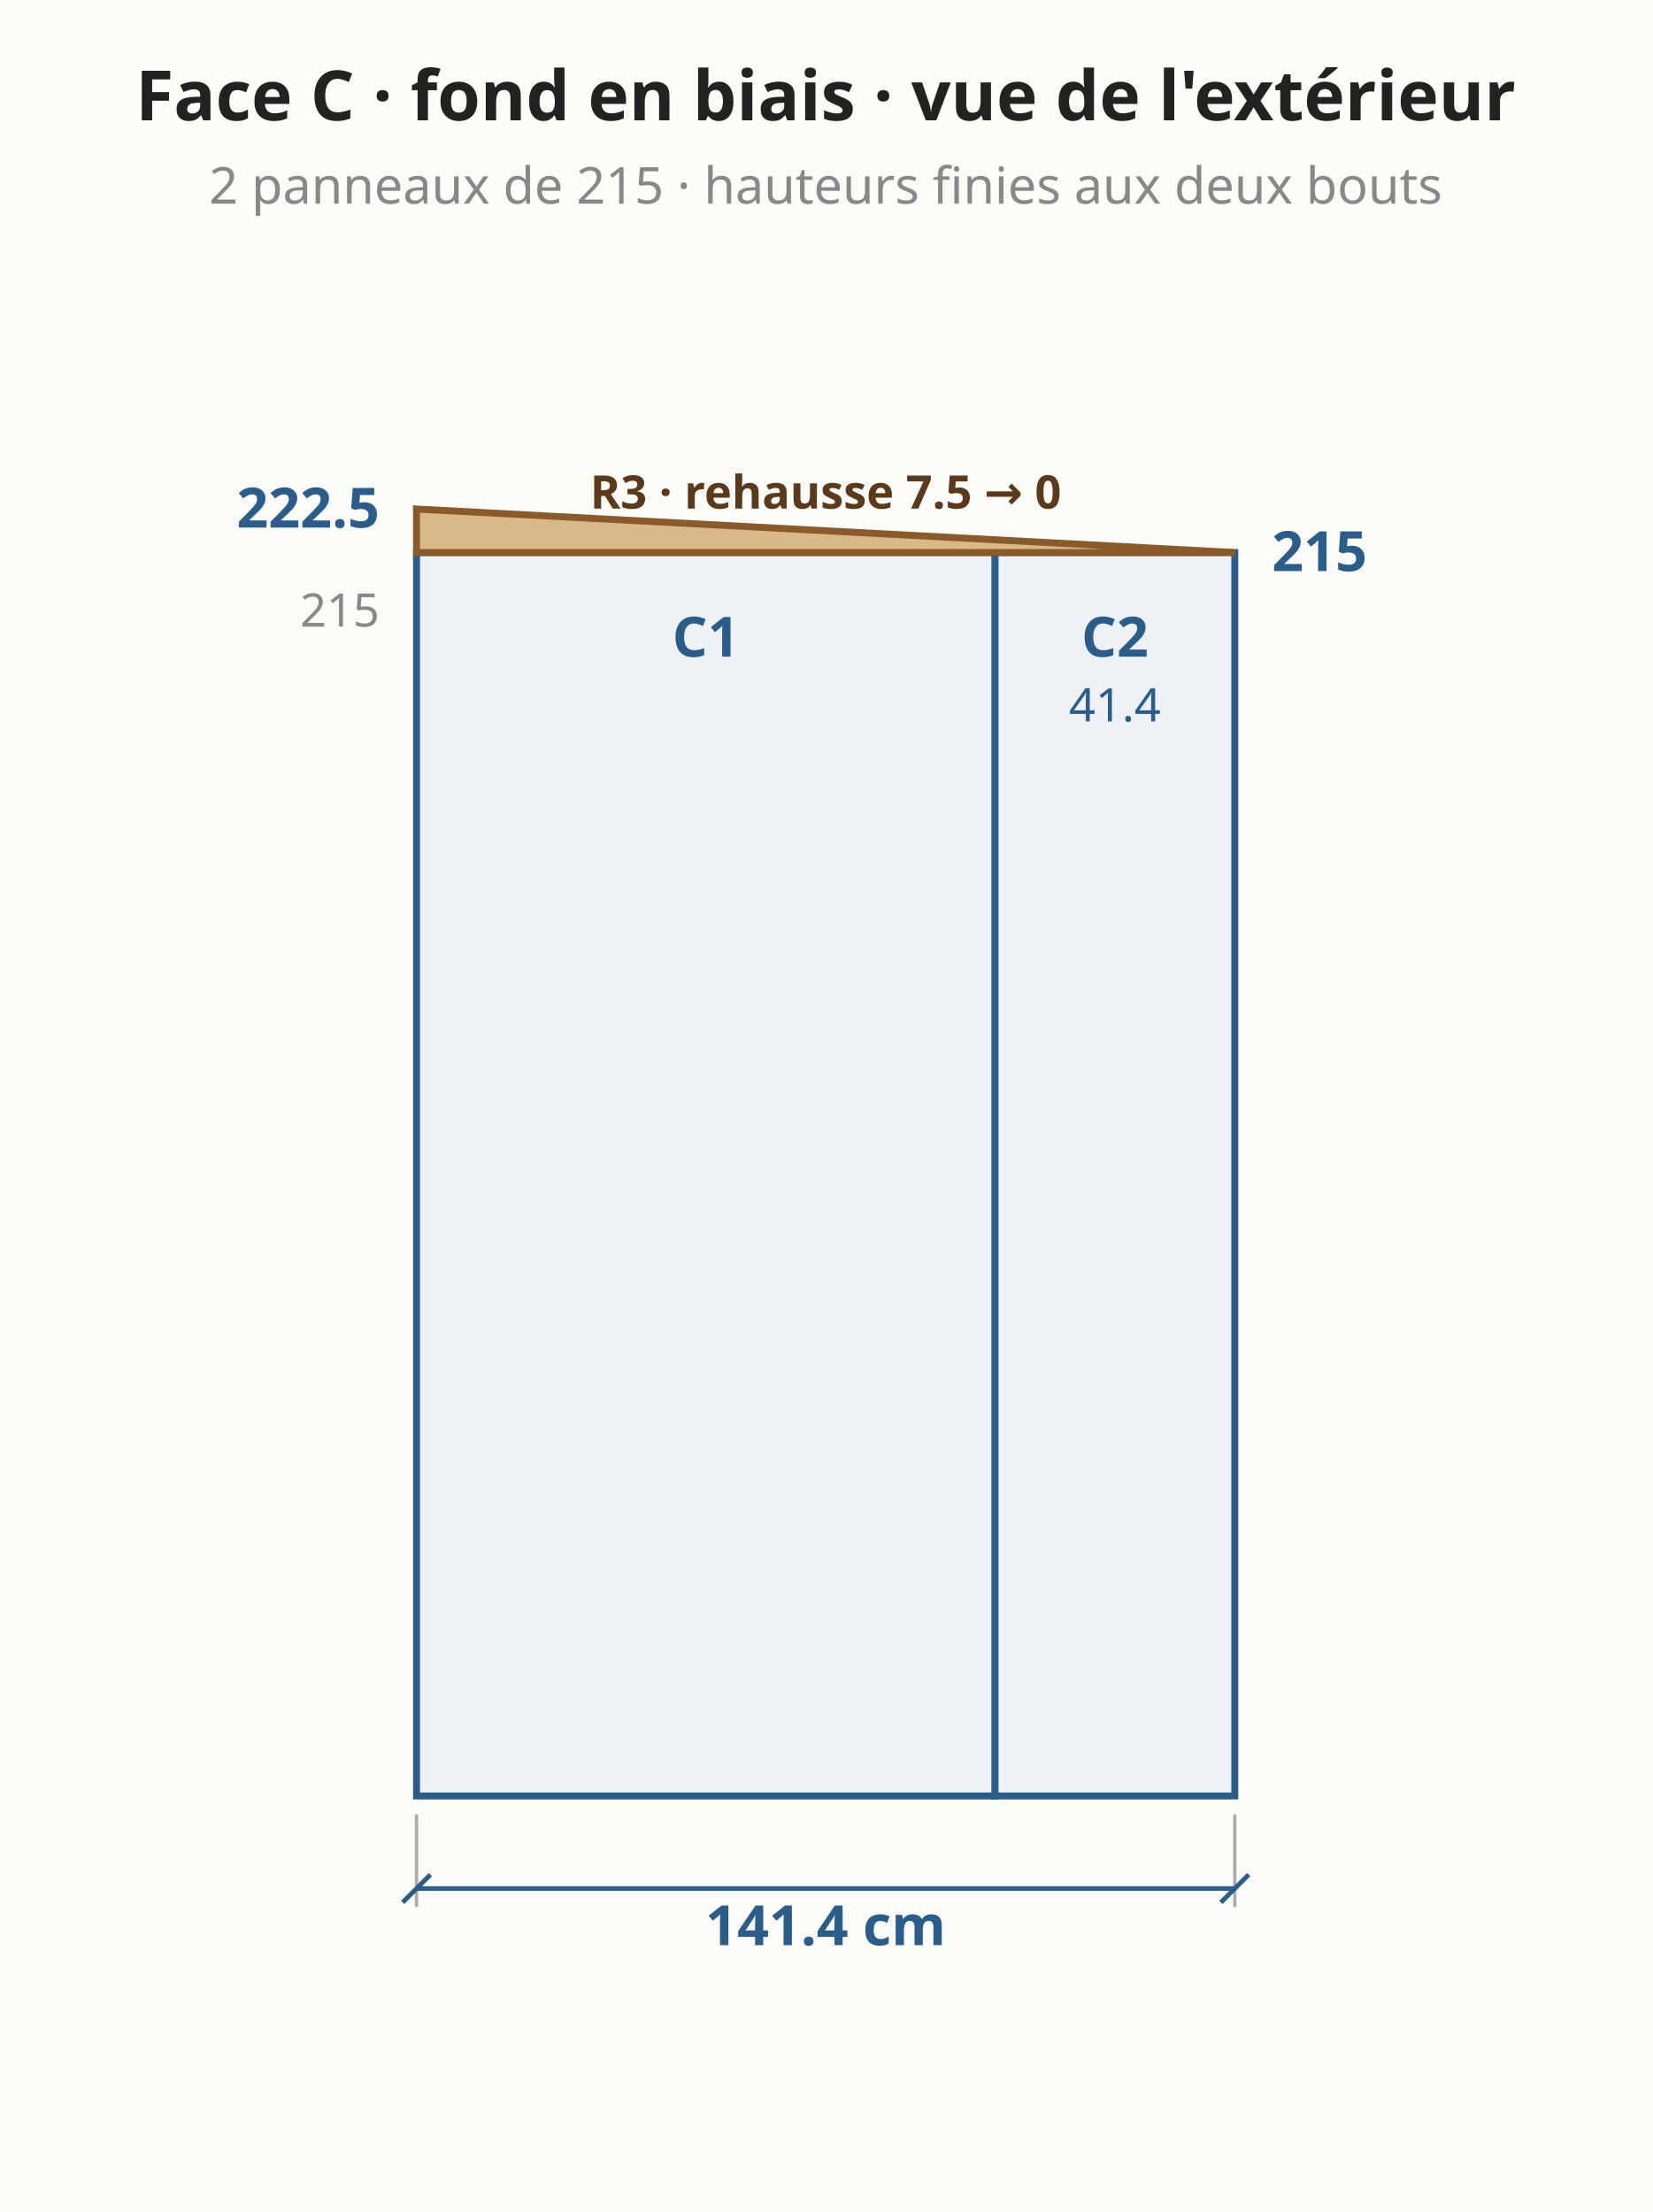
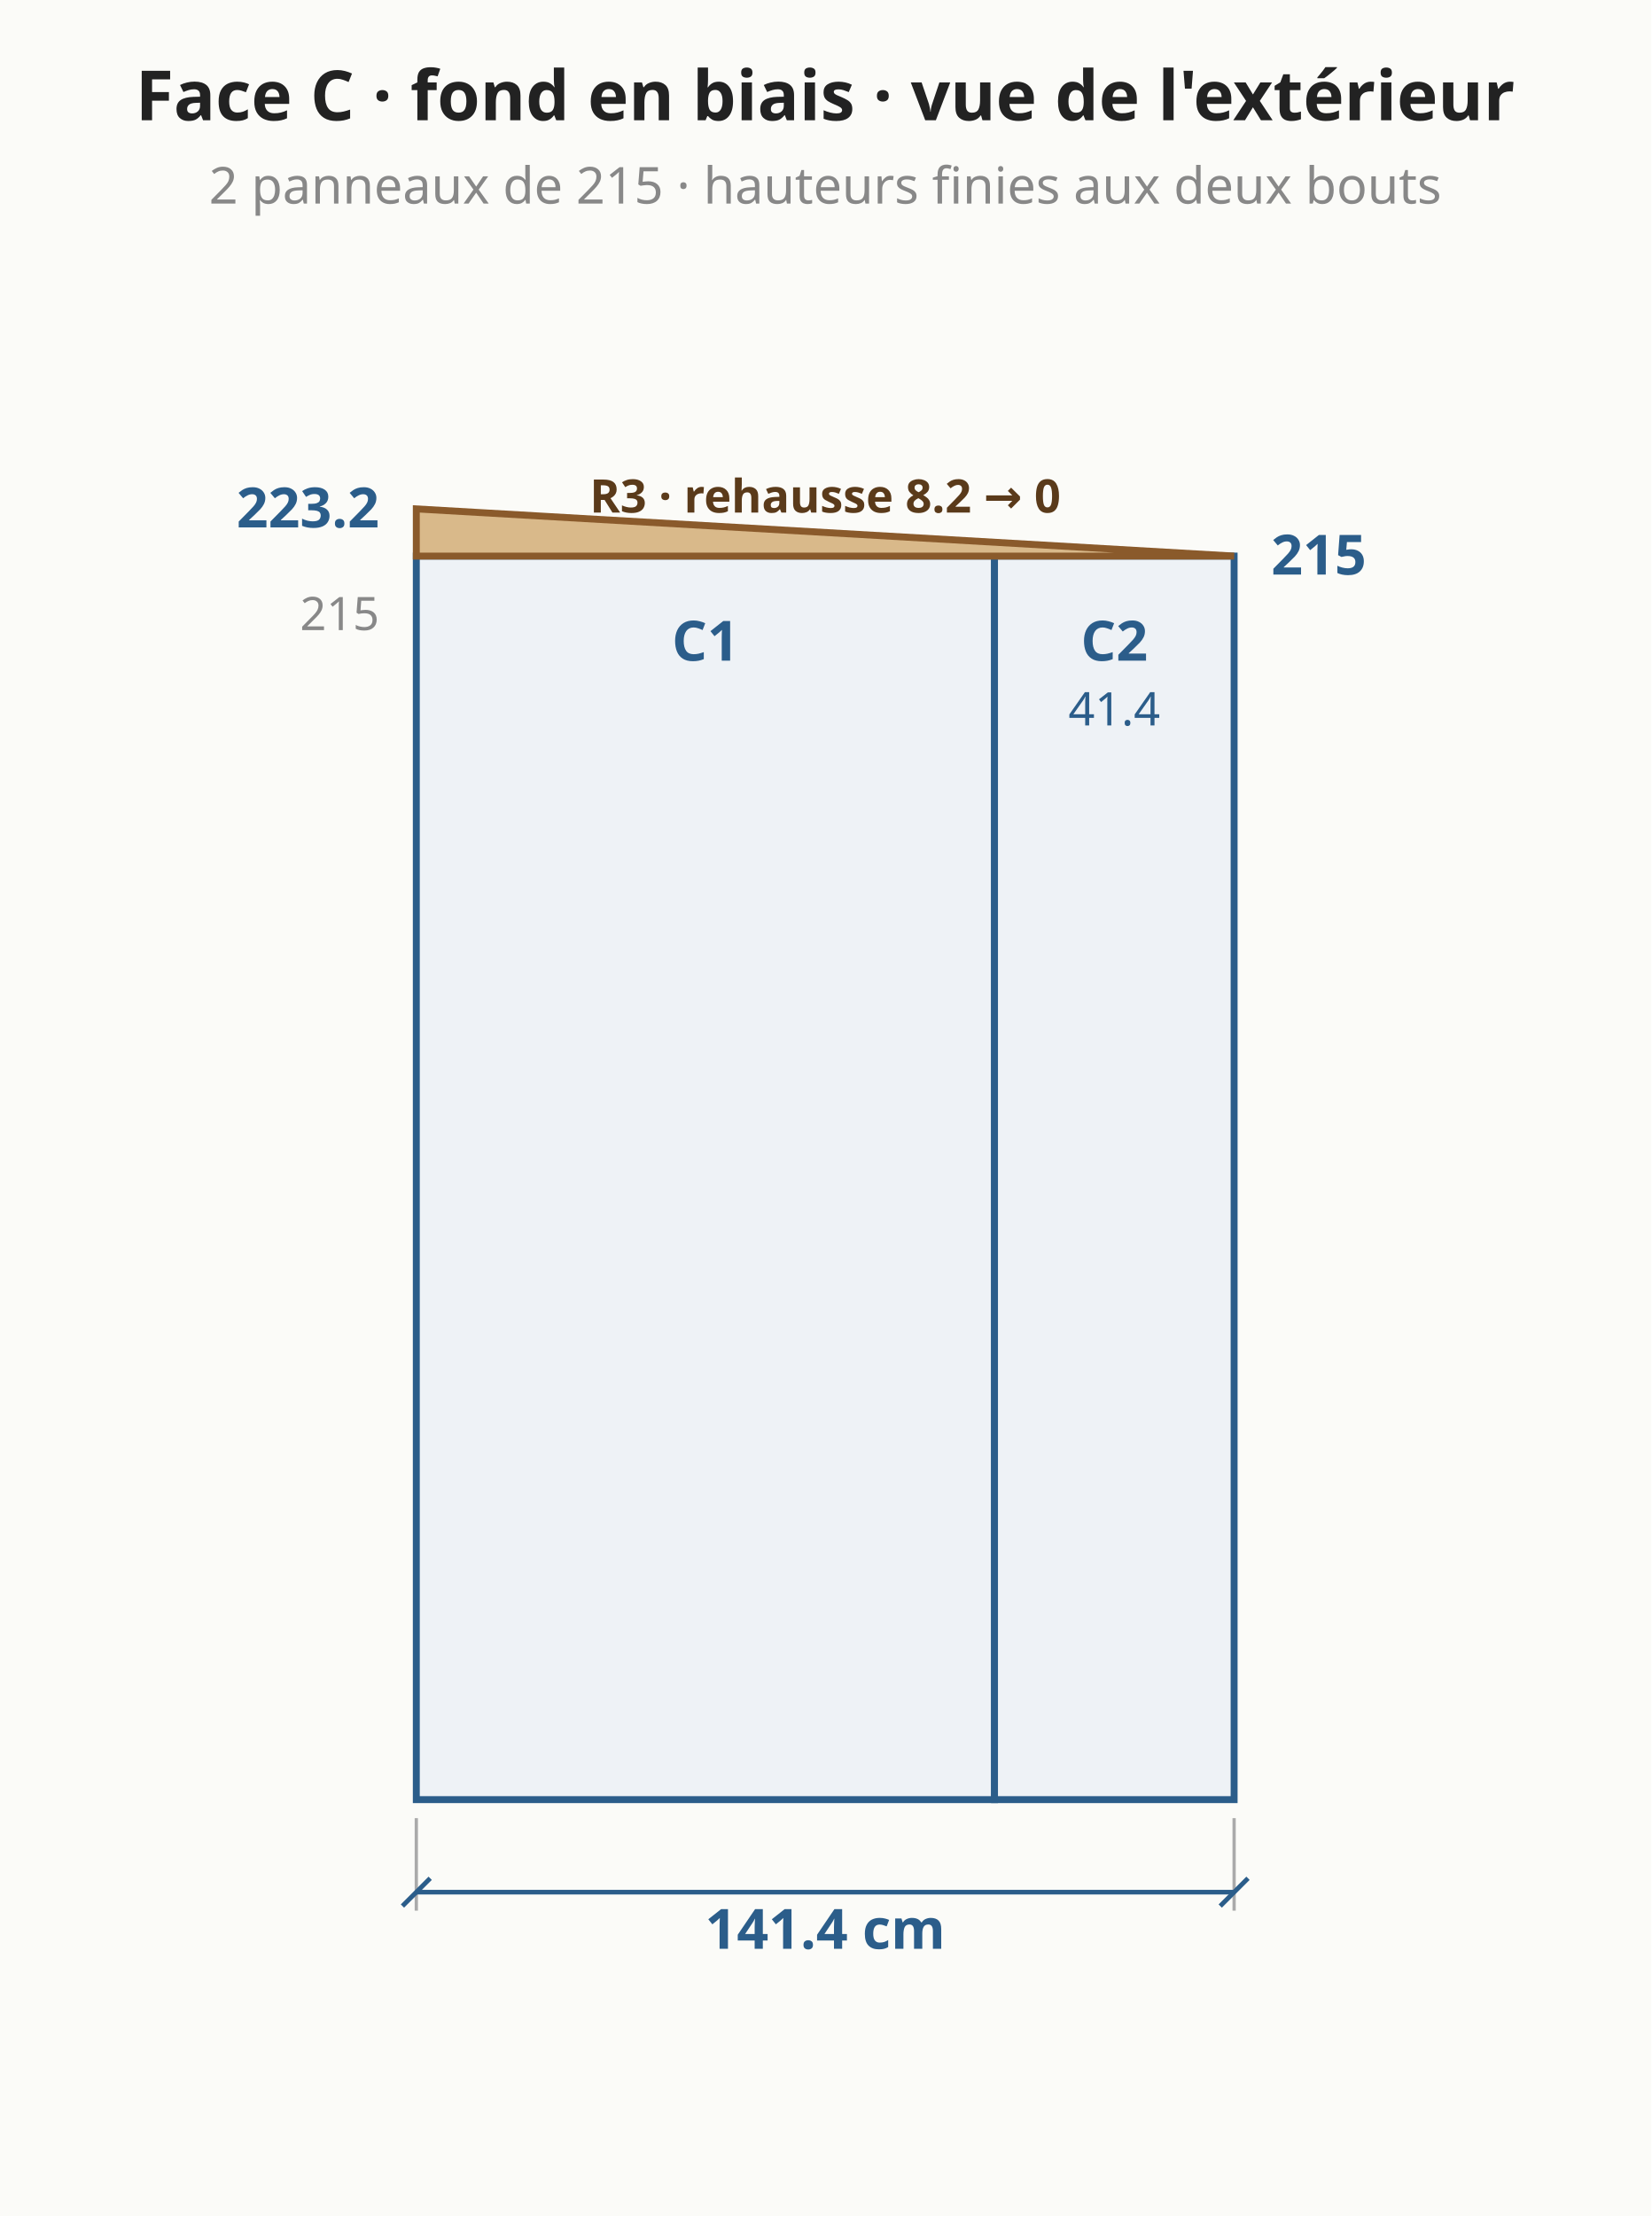
- <svg xmlns="http://www.w3.org/2000/svg" viewBox="0 0 357 478" font-family="system-ui,sans-serif" font-size="13">
-   <rect width="357" height="478" fill="#fbfbf8" />
-   <polygon points="90.0,388.1 215.0,388.1 215.0,119.4 90.0,119.4" fill="#eef2f6" stroke="#2b5d8a" stroke-width="1.5" />
-   <text x="152.5" y="141.9" text-anchor="middle" fill="#2b5d8a" font-size="12" font-weight="bold">C1</text>
-   <polygon points="215.0,388.1 266.8,388.1 266.8,119.4 215.0,119.4" fill="#eef2f6" stroke="#2b5d8a" stroke-width="1.5" />
-   <text x="240.9" y="141.9" text-anchor="middle" fill="#2b5d8a" font-size="12" font-weight="bold">C2</text>
-   <text x="240.9" y="155.9" text-anchor="middle" fill="#2b5d8a" font-size="10" font-weight="normal">41.4</text>
-   <polygon points="90.0,119.4 266.8,119.4 266.8,119.4 90.0,110.0" fill="#d9b98a" stroke="#8a5a2b" stroke-width="1.5" />
-   <text x="178.4" y="109.9" text-anchor="middle" fill="#5a3a1a" font-size="10" font-weight="bold">R3 · rehausse 7.5 → 0</text>
-   <line x1="90.0" y1="392.1" x2="90.0" y2="412.1" stroke="#aaa" stroke-width="0.7" />
-   <line x1="266.8" y1="392.1" x2="266.8" y2="412.1" stroke="#aaa" stroke-width="0.7" />
-   <line x1="90.0" y1="408.1" x2="266.8" y2="408.1" stroke="#2b5d8a" stroke-width="1" />
-   <line x1="87.0" y1="411.1" x2="93.0" y2="405.1" stroke="#2b5d8a" stroke-width="1" />
-   <line x1="263.8" y1="411.1" x2="269.8" y2="405.1" stroke="#2b5d8a" stroke-width="1" />
-   <text x="178.4" y="416.1" text-anchor="middle" dominant-baseline="middle" fill="#2b5d8a" font-size="12" font-weight="bold" transform="rotate(0.0 178.4 416.1)">141.4 cm</text>
-   <text x="82.0" y="114.0" text-anchor="end" fill="#2b5d8a" font-size="12" font-weight="bold">222.5</text>
-   <text x="274.8" y="123.4" text-anchor="start" fill="#2b5d8a" font-size="12" font-weight="bold">215</text>
-   <text x="82.0" y="135.4" text-anchor="end" fill="#888" font-size="10" font-weight="normal">215</text>
+ <svg xmlns="http://www.w3.org/2000/svg" viewBox="0 0 357 479" font-family="system-ui,sans-serif" font-size="13">
+   <rect width="357" height="479" fill="#fbfbf8" />
+   <polygon points="90.0,389.0 215.0,389.0 215.0,120.2 90.0,120.2" fill="#eef2f6" stroke="#2b5d8a" stroke-width="1.5" />
+   <text x="152.5" y="142.8" text-anchor="middle" fill="#2b5d8a" font-size="12" font-weight="bold">C1</text>
+   <polygon points="215.0,389.0 266.8,389.0 266.8,120.2 215.0,120.2" fill="#eef2f6" stroke="#2b5d8a" stroke-width="1.5" />
+   <text x="240.9" y="142.8" text-anchor="middle" fill="#2b5d8a" font-size="12" font-weight="bold">C2</text>
+   <text x="240.9" y="156.8" text-anchor="middle" fill="#2b5d8a" font-size="10" font-weight="normal">41.4</text>
+   <polygon points="90.0,120.2 266.8,120.2 266.8,120.2 90.0,110.0" fill="#d9b98a" stroke="#8a5a2b" stroke-width="1.5" />
+   <text x="178.4" y="110.8" text-anchor="middle" fill="#5a3a1a" font-size="10" font-weight="bold">R3 · rehausse 8.2 → 0</text>
+   <line x1="90.0" y1="393.0" x2="90.0" y2="413.0" stroke="#aaa" stroke-width="0.7" />
+   <line x1="266.8" y1="393.0" x2="266.8" y2="413.0" stroke="#aaa" stroke-width="0.7" />
+   <line x1="90.0" y1="409.0" x2="266.8" y2="409.0" stroke="#2b5d8a" stroke-width="1" />
+   <line x1="87.0" y1="412.0" x2="93.0" y2="406.0" stroke="#2b5d8a" stroke-width="1" />
+   <line x1="263.8" y1="412.0" x2="269.8" y2="406.0" stroke="#2b5d8a" stroke-width="1" />
+   <text x="178.4" y="417.0" text-anchor="middle" dominant-baseline="middle" fill="#2b5d8a" font-size="12" font-weight="bold" transform="rotate(0.0 178.4 417.0)">141.4 cm</text>
+   <text x="82.0" y="114.0" text-anchor="end" fill="#2b5d8a" font-size="12" font-weight="bold">223.2</text>
+   <text x="274.8" y="124.2" text-anchor="start" fill="#2b5d8a" font-size="12" font-weight="bold">215</text>
+   <text x="82.0" y="136.2" text-anchor="end" fill="#888" font-size="10" font-weight="normal">215</text>
  <text x="178.4" y="26.0" text-anchor="middle" fill="#222" font-size="15" font-weight="bold">Face C · fond en biais · vue de l'extérieur</text>
  <text x="178.4" y="44.0" text-anchor="middle" fill="#888" font-size="11" font-weight="normal">2 panneaux de 215 · hauteurs finies aux deux bouts</text>
</svg>
